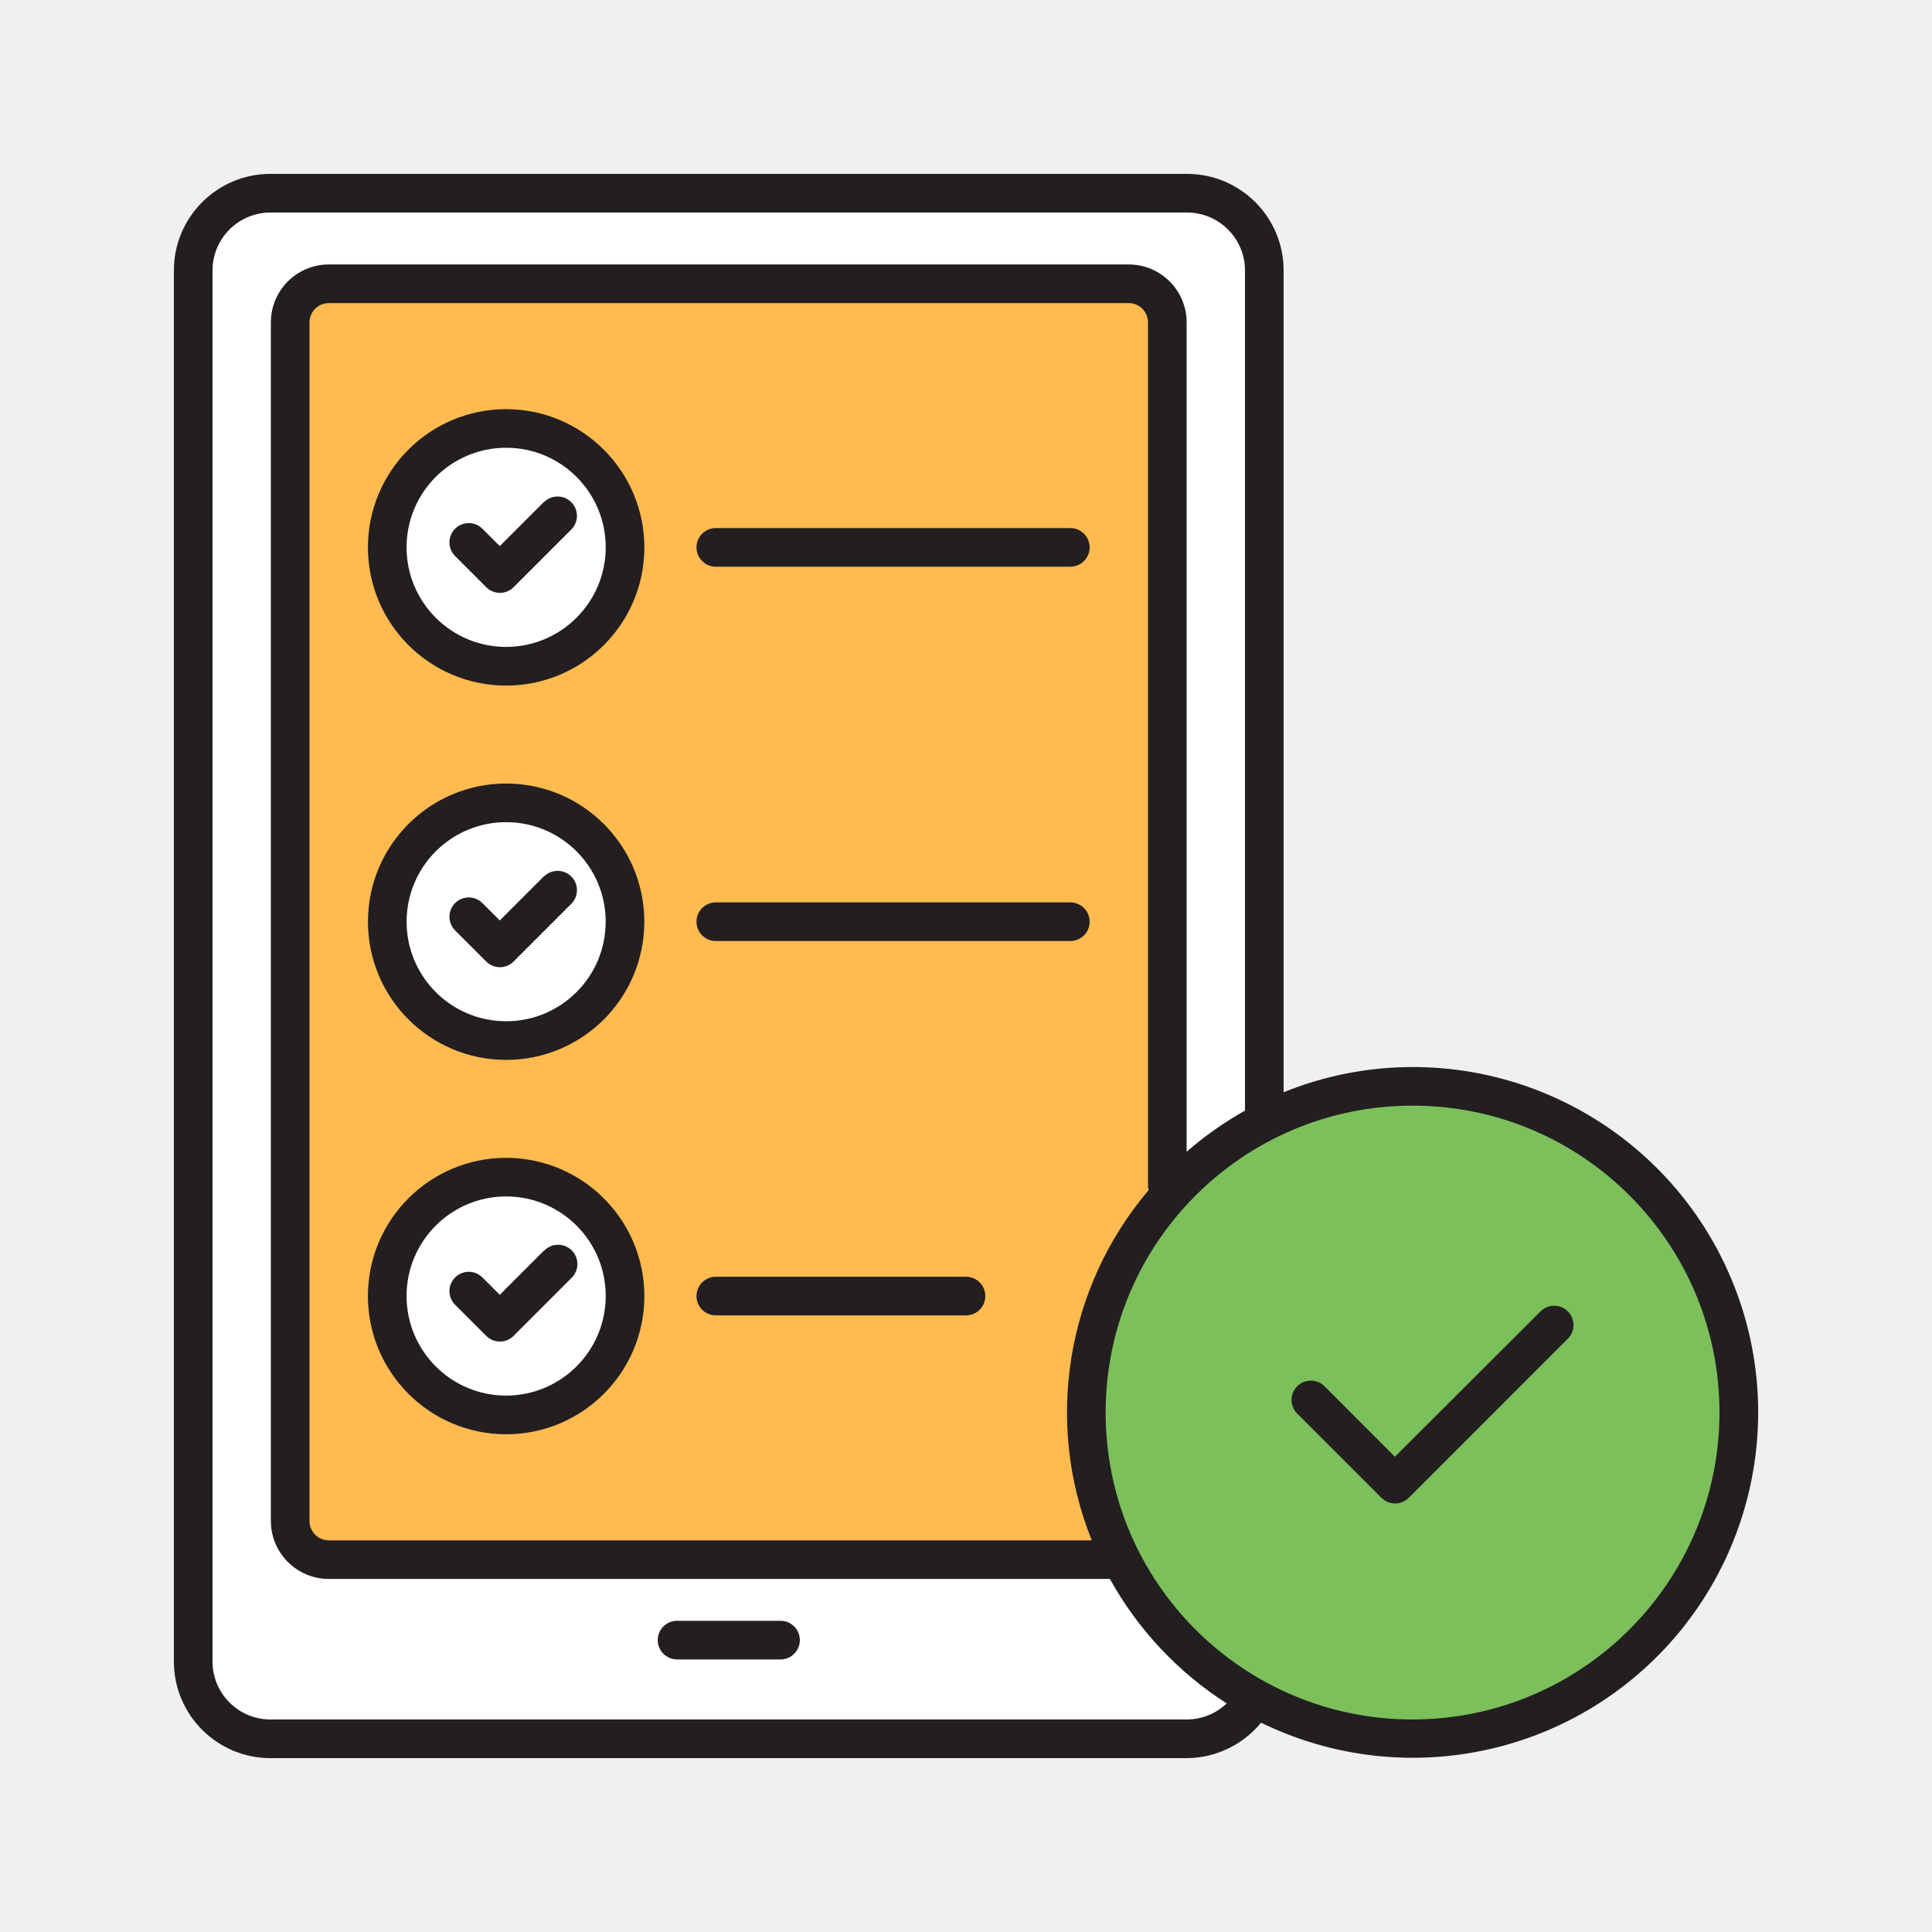
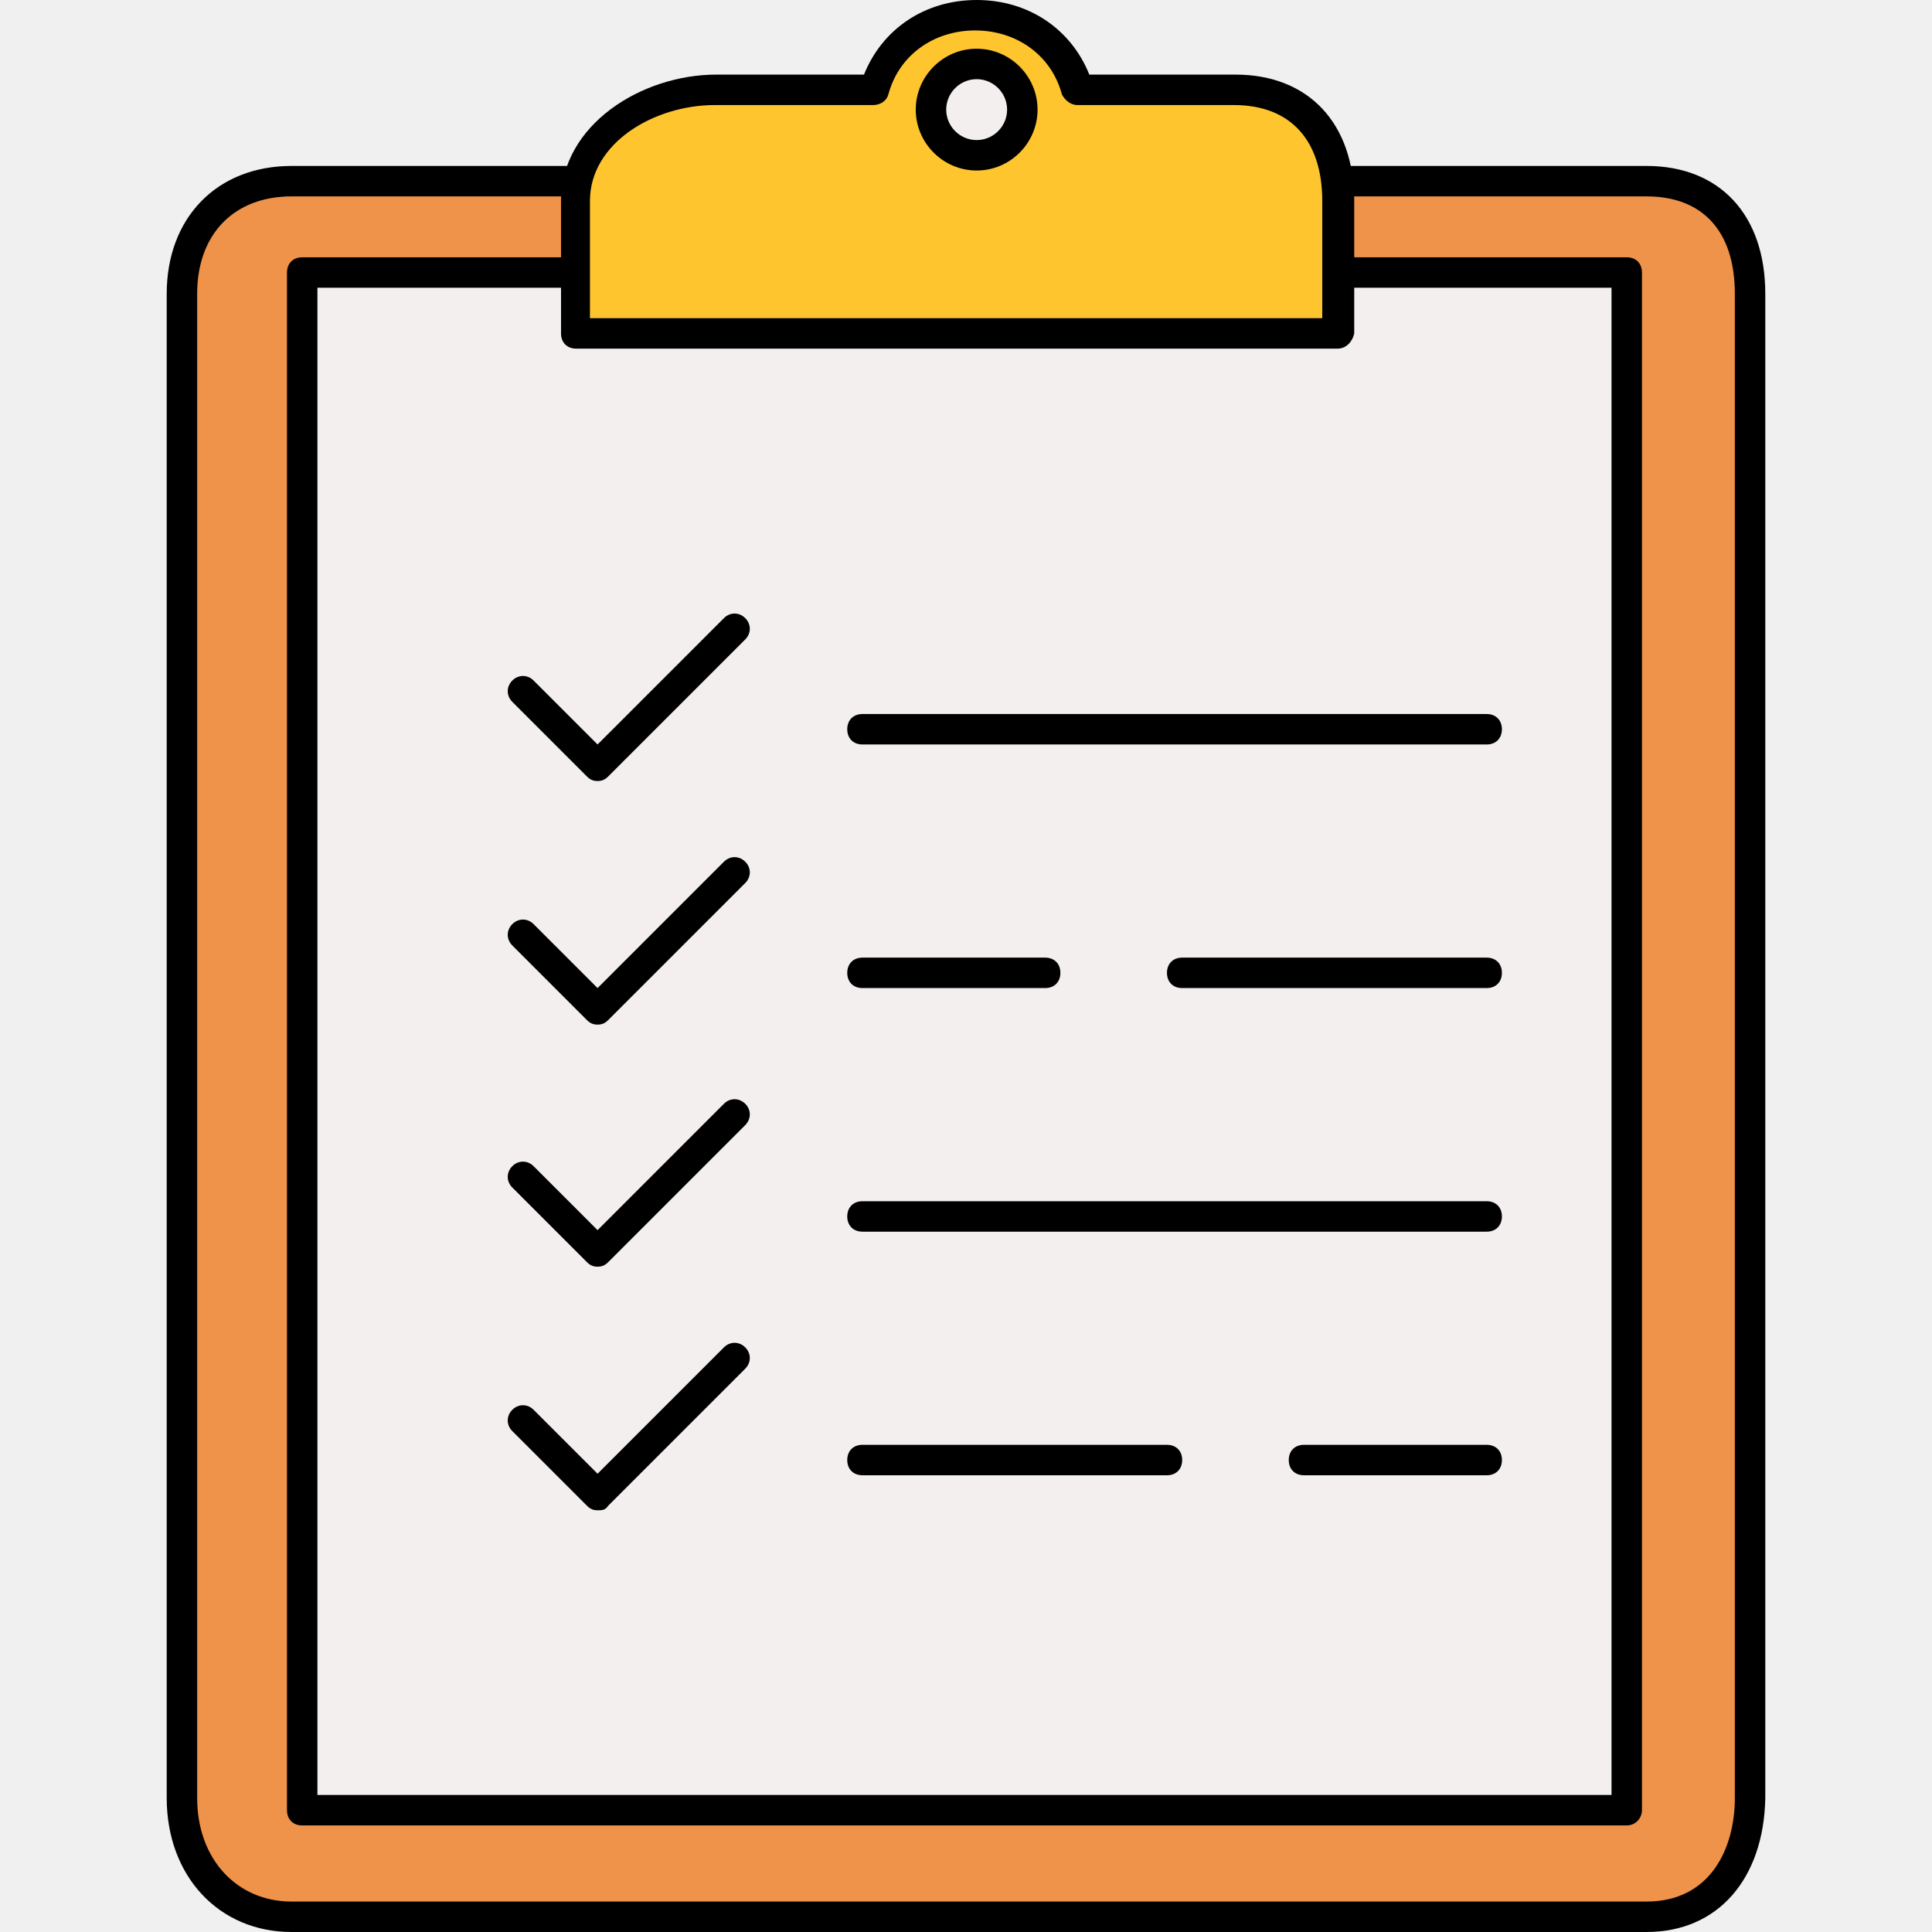
- <svg xmlns="http://www.w3.org/2000/svg" width="800px" height="800px" viewBox="0 0 50 50" data-name="Layer 1" id="Layer_1">
-   <defs>
-     <style>.cls-1{fill:#231f20;}.cls-2{fill:#ffffff;}.cls-3{fill:#ffba50;}.cls-4{fill:#7cc05b;}</style>
-   </defs>
-   <path class="cls-1" d="M36.558,27.615a8.887,8.887,0,0,0-3.338.652V7a2.5,2.5,0,0,0-2.5-2.5H7A2.5,2.5,0,0,0,4.5,7V43A2.5,2.5,0,0,0,7,45.5H30.72a2.5,2.5,0,0,0,1.916-.918,8.938,8.938,0,1,0,3.922-16.967Z" />
-   <path class="cls-2" d="M30.72,44.5H7A1.5,1.5,0,0,1,5.5,43V7A1.5,1.5,0,0,1,7,5.5H30.72A1.5,1.5,0,0,1,32.22,7V28.743a8.969,8.969,0,0,0-1.51,1.064V8.344a1.5,1.5,0,0,0-1.5-1.5H8.51a1.5,1.5,0,0,0-1.5,1.5V39.363a1.5,1.5,0,0,0,1.5,1.5H28.724a9,9,0,0,0,3.023,3.221A1.5,1.5,0,0,1,30.72,44.5Z" />
-   <path class="cls-3" d="M29.727,30.8a8.884,8.884,0,0,0-1.472,9.065H8.51a.5.5,0,0,1-.5-.5V8.344a.5.5,0,0,1,.5-.5h20.7a.5.5,0,0,1,.5.5V30.713A.492.492,0,0,0,29.727,30.8Z" />
-   <path class="cls-1" d="M13.1,10.589a3.577,3.577,0,1,0,3.576,3.577A3.582,3.582,0,0,0,13.1,10.589Z" />
-   <path class="cls-2" d="M13.1,16.742a2.577,2.577,0,1,1,2.576-2.576A2.58,2.58,0,0,1,13.1,16.742Z" />
-   <circle class="cls-1" cx="13.099" cy="23.854" r="3.576" />
-   <circle class="cls-2" cx="13.099" cy="23.854" r="2.576" />
-   <path class="cls-1" d="M13.1,29.965a3.577,3.577,0,1,0,3.576,3.577A3.581,3.581,0,0,0,13.1,29.965Z" />
-   <path class="cls-2" d="M13.1,36.118a2.577,2.577,0,1,1,2.576-2.576A2.58,2.58,0,0,1,13.1,36.118Z" />
-   <path class="cls-1" d="M20.2,41.946H17.522a.5.5,0,0,0,0,1H20.2a.5.5,0,1,0,0-1Z" />
-   <path class="cls-4" d="M36.558,44.5A7.943,7.943,0,1,1,44.5,36.557,7.953,7.953,0,0,1,36.558,44.5Z" />
-   <path class="cls-1" d="M27.7,13.666H18.525a.5.5,0,0,0,0,1H27.7a.5.5,0,0,0,0-1Z" />
-   <path class="cls-1" d="M14.083,12.984l-1.149,1.149-.443-.443a.5.5,0,1,0-.707.707l.8.8a.5.5,0,0,0,.707,0l1.5-1.5a.5.5,0,0,0-.707-.707Z" />
-   <path class="cls-1" d="M27.7,23.354H18.525a.5.5,0,0,0,0,1H27.7a.5.5,0,1,0,0-1Z" />
-   <path class="cls-1" d="M14.083,22.672l-1.149,1.149-.443-.443a.5.5,0,1,0-.707.707l.8.8a.5.5,0,0,0,.707,0l1.5-1.5a.5.5,0,0,0-.707-.707Z" />
-   <path class="cls-1" d="M25,33.042H18.525a.5.5,0,0,0,0,1H25a.5.5,0,0,0,0-1Z" />
-   <path class="cls-1" d="M14.083,32.36l-1.149,1.149-.443-.443a.5.5,0,1,0-.707.707l.8.8a.5.5,0,0,0,.707,0l1.5-1.5a.5.5,0,1,0-.707-.707Z" />
-   <path class="cls-1" d="M39.875,33.932,36.1,37.7,34.272,35.87a.5.5,0,0,0-.707.707l2.187,2.186a.5.5,0,0,0,.707,0l4.123-4.124a.5.5,0,0,0-.707-.707Z" />
+ <svg xmlns="http://www.w3.org/2000/svg" version="1.1" id="Layer_1" viewBox="0 0 507.6 507.6" xml:space="preserve">
+   <path style="fill:#EF934A;" d="M461.4,473.6c0,17.6-14.4,28-32,28h-356c-17.6,0-24-10.4-24-28v-396c0-17.6,6.4-32,24-32h356  c17.6,0,32,14.4,32,32V473.6z" />
+   <rect x="81.4" y="69.6" style="fill:#F4EFEF;" width="348" height="404" />
+   <path style="fill:#FFC52F;" d="M353.4,89.6V56.8c0-17.6-11.6-31.2-29.2-31.2H283C279.4,13.6,269,6,256.2,6  c-12.4,0-23.2,7.6-26.8,19.6h-41.6c-17.6,0-34.8,13.6-34.8,31.2v32.8H353.4z" />
+   <path style="fill:#F4EFEF;" d="M256.6,40.8c-6.8,0-12-5.2-12-12s5.2-12,12-12s12,5.2,12,12S263,40.8,256.6,40.8z" />
+   <path d="M427.4,479.6h-348c-2.4,0-4-1.6-4-4v-404c0-2.4,1.6-4,4-4h70c2.4,0,4,1.6,4,4s-1.6,4-4,4h-66v396h340v-396h-70  c-2.4,0-4-1.6-4-4s1.6-4,4-4h74c2.4,0,4,1.6,4,4v404C431.4,477.6,429.8,479.6,427.4,479.6z" />
+   <path d="M432.6,507.6h-356c-19.2,0-32.8-14.8-32.8-35.2V77.2c0-20,13.2-33.6,32.8-33.6h73.2c2.4,0,4,1.6,4,4s-1.6,4-4,4H76.6  c-15.2,0-24.8,10-24.8,25.6v395.2c0,16,10.4,27.2,24.8,27.2h356c16.8,0,23.2-14,23.2-27.2V77.2c0-16.4-8.4-25.6-23.2-25.6h-78.8  c-2.4,0-4-1.6-4-4s1.6-4,4-4h78.8c19.2,0,31.2,12.8,31.2,33.6v395.2C463.4,493.6,451.4,507.6,432.6,507.6z" />
+   <path d="M256.6,44.8c-8.8,0-16-7.2-16-16s7.2-16,16-16s16,7.2,16,16S265.4,44.8,256.6,44.8z M256.6,20.8c-4.4,0-8,3.6-8,8s3.6,8,8,8  s8-3.6,8-8S261,20.8,256.6,20.8z" />
+   <path d="M351.4,91.6h-200c-2.4,0-4-1.6-4-4V52.8c0-20,21.2-33.2,40.8-33.2H227C231.8,7.6,243,0,256.6,0s24.8,7.6,29.6,19.6h38.4  c19.2,0,31.2,12.8,31.2,33.2v34.8C355.4,89.6,353.8,91.6,351.4,91.6z M155.4,83.6h192V52.8c0-16-8.4-25.2-23.2-25.2H283  c-1.6,0-3.2-1.2-4-2.8C276.2,14.4,267,8,256.2,8s-20,6.4-22.8,16.8c-0.4,1.6-2,2.8-4,2.8h-41.6c-16,0-32.8,10-32.8,25.2v30.8H155.4z  " />
+   <path d="M390.6,195.6h-164c-2.4,0-4-1.6-4-4s1.6-4,4-4h164c2.4,0,4,1.6,4,4S393,195.6,390.6,195.6z" />
+   <path d="M274.6,259.6h-48c-2.4,0-4-1.6-4-4s1.6-4,4-4h48c2.4,0,4,1.6,4,4S277,259.6,274.6,259.6z" />
+   <path d="M390.6,259.6h-80c-2.4,0-4-1.6-4-4s1.6-4,4-4h80c2.4,0,4,1.6,4,4S393,259.6,390.6,259.6z" />
+   <path d="M390.6,387.6h-48c-2.4,0-4-1.6-4-4s1.6-4,4-4h48c2.4,0,4,1.6,4,4S393,387.6,390.6,387.6z" />
+   <path d="M306.6,387.6h-80c-2.4,0-4-1.6-4-4s1.6-4,4-4h80c2.4,0,4,1.6,4,4S309,387.6,306.6,387.6z" />
+   <path d="M390.6,323.6h-164c-2.4,0-4-1.6-4-4s1.6-4,4-4h164c2.4,0,4,1.6,4,4S393,323.6,390.6,323.6z" />
+   <path d="M157,205.2c-1.2,0-2-0.4-2.8-1.2l-19.6-19.6c-1.6-1.6-1.6-4,0-5.6s4-1.6,5.6,0l16.8,16.8l33.2-33.2c1.6-1.6,4-1.6,5.6,0  s1.6,4,0,5.6l-36,36C159,204.8,158.2,205.2,157,205.2z" />
+   <path d="M157,269.2c-1.2,0-2-0.4-2.8-1.2l-19.6-19.6c-1.6-1.6-1.6-4,0-5.6s4-1.6,5.6,0l16.8,16.8l33.2-33.2c1.6-1.6,4-1.6,5.6,0  s1.6,4,0,5.6l-36,36C159,268.8,158.2,269.2,157,269.2z" />
+   <path d="M157,332.8c-1.2,0-2-0.4-2.8-1.2L134.6,312c-1.6-1.6-1.6-4,0-5.6s4-1.6,5.6,0l16.8,16.8l33.2-33.2c1.6-1.6,4-1.6,5.6,0  s1.6,4,0,5.6l-36,36C159,332.4,158.2,332.8,157,332.8z" />
+   <path d="M157,396.8c-1.2,0-2-0.4-2.8-1.2L134.6,376c-1.6-1.6-1.6-4,0-5.6s4-1.6,5.6,0l16.8,16.8l33.2-33.2c1.6-1.6,4-1.6,5.6,0  s1.6,4,0,5.6l-36,36C159,396.8,158.2,396.8,157,396.8z" />
</svg>
